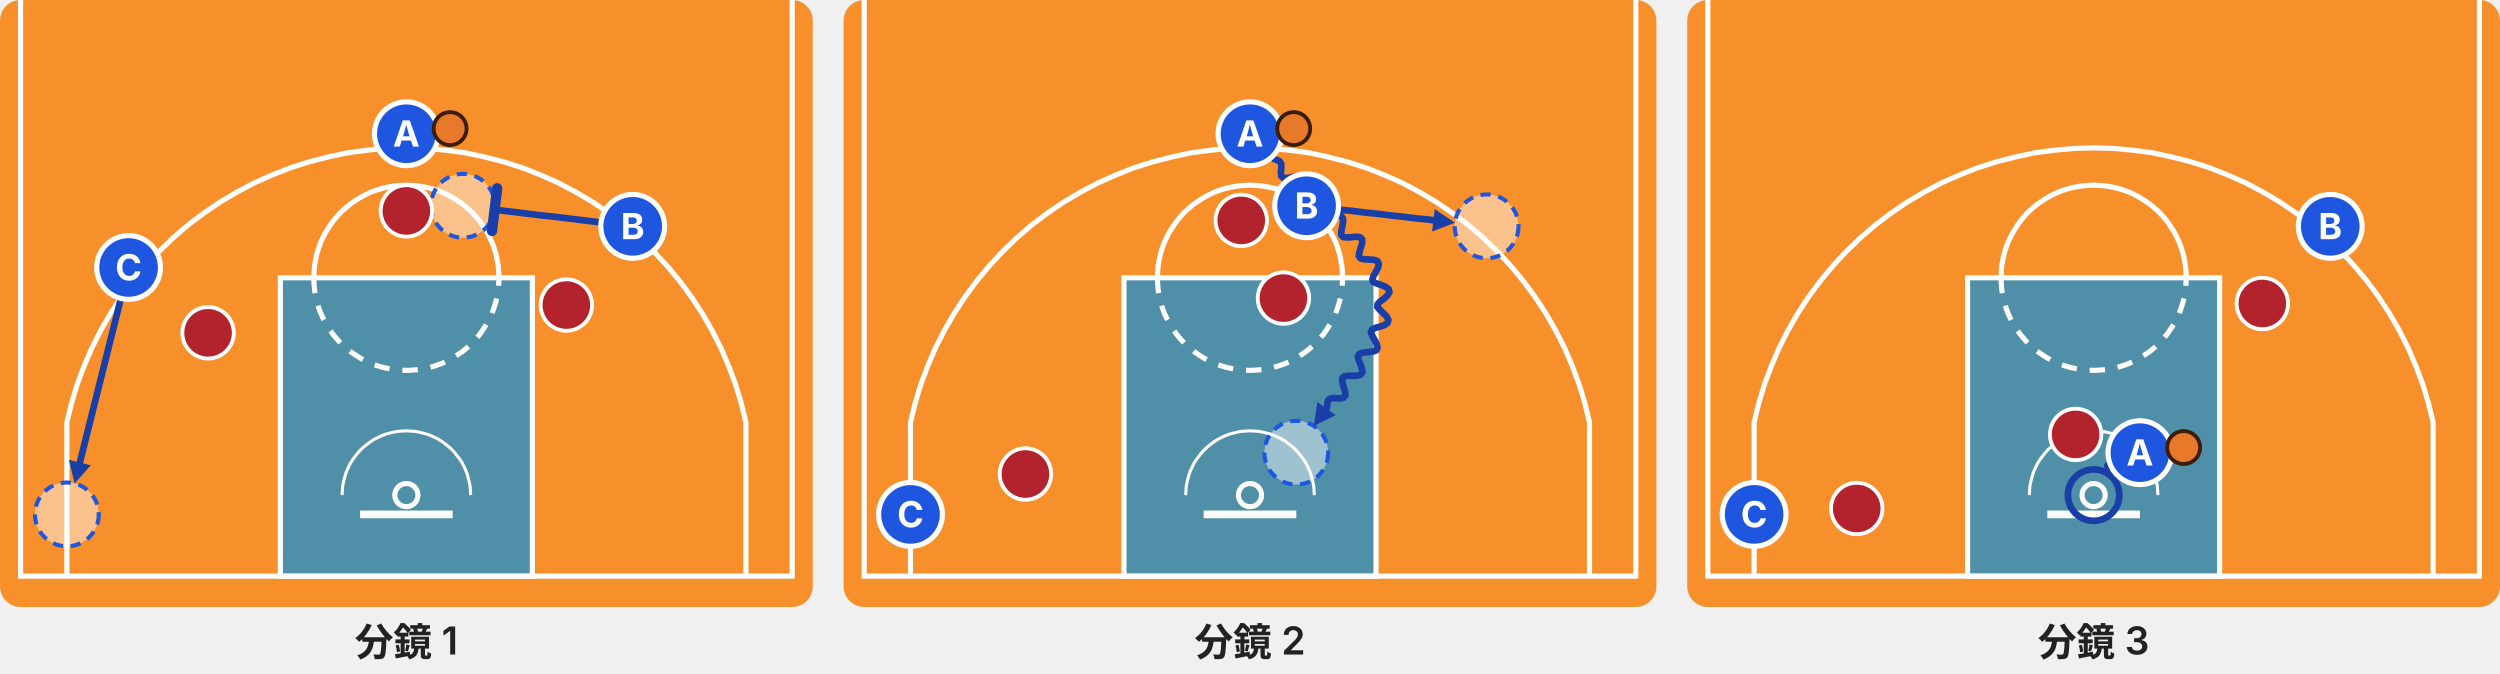
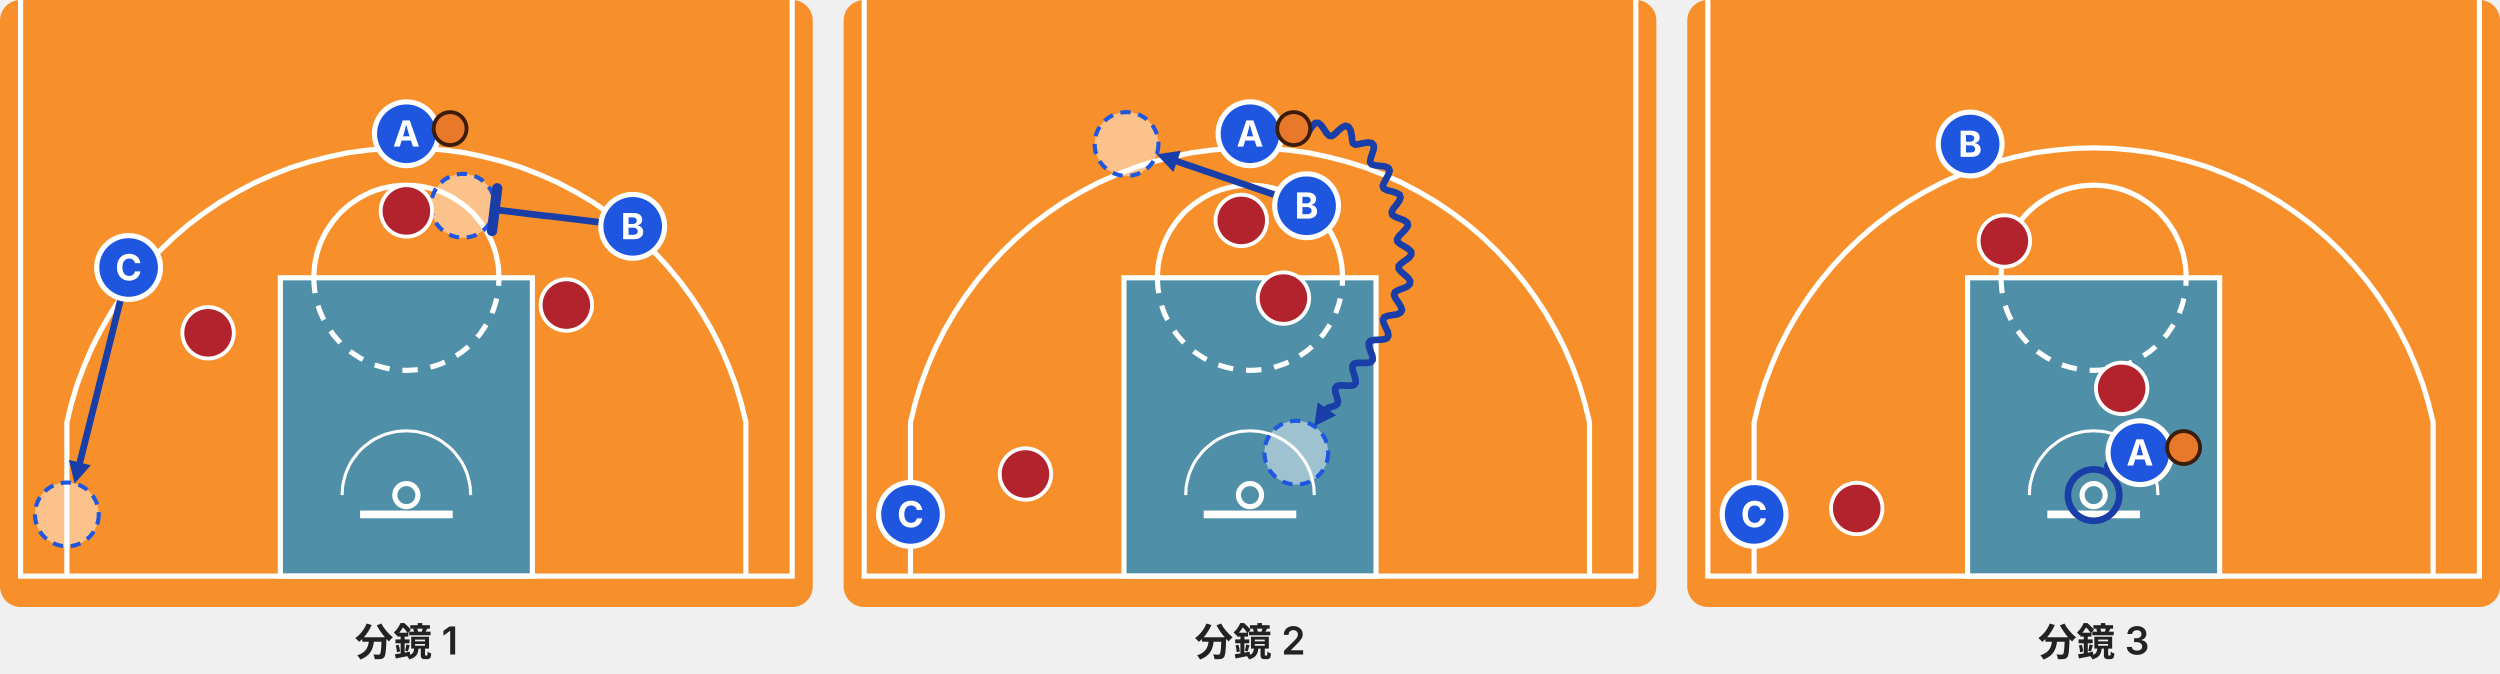
<svg xmlns="http://www.w3.org/2000/svg" viewBox="0 0 972.0 262.0" width="972.0" height="262.0" font-family="-apple-system, 'PingFang TC', 'Noto Sans TC', sans-serif">
  <g transform="translate(0,0)">
    <rect width="316.0" height="236.0" rx="8" fill="#f7902b" />
    <rect x="109.0" y="108.0" width="98.0" height="116.0" fill="#4f8fa8" stroke="#ffffff" stroke-width="2" />
    <polyline points="8.0,0.0 8.0,224.0 308.0,224.0 308.0,0.0" fill="none" stroke="#ffffff" stroke-width="2" />
    <polyline points="194.0,108.0 193.9,105.6 193.7,103.3 193.3,101.0 192.8,98.7 192.1,96.4 191.3,94.2 190.3,92.1 189.2,90.0 187.9,88.0 186.6,86.1 185.1,84.3 183.5,82.5 181.7,80.9 179.9,79.4 178.0,78.1 176.0,76.8 173.9,75.7 171.8,74.7 169.6,73.9 167.3,73.2 165.0,72.7 162.7,72.3 160.4,72.1 158.0,72.0 155.6,72.1 153.3,72.3 151.0,72.7 148.7,73.2 146.4,73.9 144.2,74.7 142.1,75.7 140.0,76.8 138.0,78.1 136.1,79.4 134.3,80.9 132.5,82.5 130.9,84.3 129.4,86.1 128.1,88.0 126.8,90.0 125.7,92.1 124.7,94.2 123.9,96.4 123.2,98.7 122.7,101.0 122.3,103.3 122.1,105.6 122.0,108.0" fill="none" stroke="#ffffff" stroke-width="2" />
    <polyline points="122.0,108.0 122.1,110.4 122.3,112.7 122.7,115.0 123.2,117.3 123.9,119.6 124.7,121.8 125.7,123.9 126.8,126.0 128.1,128.0 129.4,129.9 130.9,131.7 132.5,133.5 134.3,135.1 136.1,136.6 138.0,137.9 140.0,139.2 142.1,140.3 144.2,141.3 146.4,142.1 148.7,142.8 151.0,143.3 153.3,143.7 155.6,143.9 158.0,144.0 160.4,143.9 162.7,143.7 165.0,143.3 167.3,142.8 169.6,142.1 171.8,141.3 173.9,140.3 176.0,139.2 178.0,137.9 179.9,136.6 181.7,135.1 183.5,133.5 185.1,131.7 186.6,129.9 187.9,128.0 189.2,126.0 190.3,123.9 191.3,121.8 192.1,119.6 192.8,117.3 193.3,115.0 193.7,112.7 193.9,110.4 194.0,108.0" fill="none" stroke="#ffffff" stroke-width="2" stroke-dasharray="6 5" />
    <polyline points="290.0,224.0 290.0,164.2 288.2,156.8 286.0,149.5 283.3,142.3 280.3,135.3 276.8,128.4 273.0,121.8 268.8,115.4 264.3,109.3 259.4,103.4 254.2,97.8 248.7,92.5 242.9,87.5 236.8,82.9 230.5,78.6 223.9,74.7 217.1,71.1 210.1,68.0 203.0,65.2 195.7,62.9 188.3,61.0 180.8,59.4 173.3,58.4 165.6,57.7 158.0,57.5 150.4,57.7 142.7,58.4 135.2,59.4 127.7,61.0 120.3,62.9 113.0,65.2 105.9,68.0 98.9,71.1 92.1,74.7 85.5,78.6 79.2,82.9 73.1,87.5 67.3,92.5 61.8,97.8 56.6,103.4 51.7,109.3 47.2,115.4 43.0,121.8 39.2,128.4 35.7,135.3 32.7,142.3 30.0,149.5 27.8,156.8 26.0,164.2 26.0,224.0" fill="none" stroke="#ffffff" stroke-width="2" />
    <polyline points="183.0,192.5 182.9,190.9 182.8,189.2 182.5,187.6 182.1,186.0 181.7,184.5 181.1,182.9 180.4,181.4 179.7,180.0 178.8,178.6 177.8,177.3 176.8,176.0 175.7,174.8 174.5,173.7 173.2,172.7 171.9,171.7 170.5,170.8 169.1,170.1 167.6,169.4 166.0,168.8 164.5,168.4 162.9,168.0 161.3,167.7 159.6,167.6 158.0,167.5 156.4,167.6 154.7,167.7 153.1,168.0 151.5,168.4 150.0,168.8 148.4,169.4 146.9,170.1 145.5,170.8 144.1,171.7 142.8,172.7 141.5,173.7 140.3,174.8 139.2,176.0 138.2,177.3 137.2,178.6 136.3,180.0 135.6,181.4 134.9,182.9 134.3,184.5 133.9,186.0 133.5,187.6 133.2,189.2 133.1,190.9 133.0,192.5" fill="none" stroke="#ffffff" stroke-width="1.2" />
    <line x1="140.0" y1="200.0" x2="176.0" y2="200.0" stroke="#ffffff" stroke-width="3" />
    <circle cx="158.0" cy="192.5" r="4.5" fill="none" stroke="#ffffff" stroke-width="2" />
    <circle cx="180.0" cy="80.0" r="12.4" fill="#ffffff" fill-opacity="0.45" stroke="#1f56e0" stroke-width="1.6" stroke-dasharray="4 3" />
    <circle cx="26.0" cy="200.0" r="12.4" fill="#ffffff" fill-opacity="0.45" stroke="#1f56e0" stroke-width="1.6" stroke-dasharray="4 3" />
    <polyline points="233.7,86.5 231.3,86.2 228.9,85.9 226.4,85.6 224.0,85.3 221.6,85.0 219.1,84.7 216.7,84.4 214.2,84.1 211.8,83.9 209.3,83.6 206.9,83.3 204.4,83.0 202.0,82.7 199.6,82.4 197.1,82.1 194.7,81.8 192.3,81.5" fill="none" stroke="#1a3ea8" stroke-width="2.6" stroke-linecap="round" stroke-linejoin="round" />
    <line x1="191.3" y1="89.8" x2="193.3" y2="73.2" stroke="#1a3ea8" stroke-width="4" stroke-linecap="round" />
    <polyline points="47.0,116.0 46.4,118.4 45.8,120.8 45.2,123.2 44.6,125.6 44.0,128.0 43.4,130.4 42.8,132.8 42.2,135.2 41.6,137.6 41.0,140.0 40.4,142.4 39.8,144.8 39.2,147.2 38.6,149.6 38.0,152.0 37.4,154.4 36.8,156.8 36.2,159.2 35.6,161.6 35.0,164.0 34.4,166.4 33.8,168.8 33.2,171.2 32.6,173.6 32.0,176.0 31.4,178.4 30.8,180.8 30.7,181.4" fill="none" stroke="#1a3ea8" stroke-width="2.6" stroke-linecap="round" stroke-linejoin="round" />
    <polygon points="29.0,188.0 35.3,180.9 26.8,178.8" fill="#1a3ea8" />
    <circle cx="158.0" cy="82.0" r="10.0" fill="#b3232d" stroke="#fff" stroke-width="1.5" />
    <circle cx="220.2" cy="118.6" r="10.0" fill="#b3232d" stroke="#fff" stroke-width="1.5" />
    <circle cx="80.9" cy="129.4" r="10.0" fill="#b3232d" stroke="#fff" stroke-width="1.5" />
    <circle cx="158.0" cy="52.0" r="12.4" fill="#1f56e0" stroke="#fff" stroke-width="2" />
    <text x="158.0" y="57.0" font-size="14" font-weight="700" fill="#fff" text-anchor="middle">A</text>
    <circle cx="246.0" cy="88.0" r="12.4" fill="#1f56e0" stroke="#fff" stroke-width="2" />
    <text x="246.0" y="93.0" font-size="14" font-weight="700" fill="#fff" text-anchor="middle">B</text>
    <circle cx="50.0" cy="104.0" r="12.4" fill="#1f56e0" stroke="#fff" stroke-width="2" />
    <text x="50.0" y="109.0" font-size="14" font-weight="700" fill="#fff" text-anchor="middle">C</text>
    <circle cx="175.0" cy="50.0" r="6.4" fill="#e8782a" stroke="#3b1d0b" stroke-width="1.5" />
    <text x="158.0" y="255.0" font-size="15" font-weight="600" fill="#222" text-anchor="middle">分鏡 1</text>
  </g>
  <g transform="translate(328,0)">
    <rect width="316.0" height="236.0" rx="8" fill="#f7902b" />
    <rect x="109.0" y="108.0" width="98.0" height="116.0" fill="#4f8fa8" stroke="#ffffff" stroke-width="2" />
    <polyline points="8.0,0.0 8.0,224.0 308.0,224.0 308.0,0.0" fill="none" stroke="#ffffff" stroke-width="2" />
    <polyline points="194.0,108.0 193.9,105.6 193.7,103.3 193.3,101.0 192.8,98.7 192.1,96.4 191.3,94.2 190.3,92.1 189.2,90.0 187.9,88.0 186.6,86.1 185.1,84.3 183.5,82.5 181.7,80.9 179.9,79.4 178.0,78.1 176.0,76.8 173.9,75.7 171.8,74.7 169.6,73.9 167.3,73.2 165.0,72.7 162.7,72.3 160.4,72.1 158.0,72.0 155.6,72.1 153.3,72.3 151.0,72.7 148.7,73.2 146.4,73.9 144.2,74.7 142.1,75.7 140.0,76.8 138.0,78.1 136.1,79.4 134.3,80.9 132.5,82.5 130.9,84.3 129.4,86.1 128.1,88.0 126.8,90.0 125.7,92.1 124.7,94.2 123.9,96.4 123.2,98.7 122.7,101.0 122.3,103.3 122.1,105.6 122.0,108.0" fill="none" stroke="#ffffff" stroke-width="2" />
    <polyline points="122.0,108.0 122.1,110.4 122.3,112.7 122.7,115.0 123.2,117.3 123.9,119.6 124.7,121.8 125.7,123.9 126.8,126.0 128.1,128.0 129.4,129.9 130.9,131.7 132.5,133.5 134.3,135.1 136.1,136.6 138.0,137.9 140.0,139.2 142.1,140.3 144.2,141.3 146.4,142.1 148.7,142.8 151.0,143.3 153.3,143.7 155.6,143.9 158.0,144.0 160.4,143.9 162.7,143.7 165.0,143.3 167.3,142.8 169.6,142.1 171.8,141.3 173.9,140.3 176.0,139.2 178.0,137.9 179.9,136.6 181.7,135.1 183.5,133.5 185.1,131.7 186.6,129.9 187.9,128.0 189.2,126.0 190.3,123.9 191.3,121.8 192.1,119.6 192.8,117.3 193.3,115.0 193.7,112.7 193.9,110.4 194.0,108.0" fill="none" stroke="#ffffff" stroke-width="2" stroke-dasharray="6 5" />
    <polyline points="290.0,224.0 290.0,164.2 288.2,156.8 286.0,149.5 283.3,142.3 280.3,135.3 276.8,128.4 273.0,121.8 268.8,115.4 264.3,109.3 259.4,103.4 254.2,97.8 248.7,92.5 242.9,87.5 236.8,82.9 230.5,78.6 223.9,74.7 217.1,71.1 210.1,68.0 203.0,65.2 195.7,62.9 188.3,61.0 180.8,59.4 173.3,58.4 165.6,57.7 158.0,57.5 150.4,57.7 142.7,58.4 135.2,59.4 127.7,61.0 120.3,62.9 113.0,65.2 105.9,68.0 98.9,71.1 92.1,74.7 85.5,78.6 79.2,82.9 73.1,87.5 67.3,92.5 61.8,97.8 56.6,103.4 51.7,109.3 47.2,115.4 43.0,121.8 39.2,128.4 35.7,135.3 32.7,142.3 30.0,149.5 27.8,156.8 26.0,164.2 26.0,224.0" fill="none" stroke="#ffffff" stroke-width="2" />
    <polyline points="183.0,192.5 182.9,190.9 182.8,189.2 182.5,187.6 182.1,186.0 181.7,184.5 181.1,182.9 180.4,181.4 179.7,180.0 178.8,178.6 177.8,177.3 176.8,176.0 175.7,174.8 174.5,173.7 173.2,172.7 171.9,171.7 170.5,170.8 169.1,170.1 167.6,169.4 166.0,168.8 164.5,168.4 162.9,168.0 161.3,167.7 159.6,167.6 158.0,167.5 156.4,167.6 154.7,167.7 153.1,168.0 151.5,168.4 150.0,168.8 148.4,169.4 146.9,170.1 145.5,170.8 144.1,171.7 142.8,172.7 141.5,173.7 140.3,174.8 139.2,176.0 138.2,177.3 137.2,178.6 136.3,180.0 135.6,181.4 134.9,182.9 134.3,184.5 133.9,186.0 133.5,187.6 133.2,189.2 133.1,190.9 133.0,192.5" fill="none" stroke="#ffffff" stroke-width="1.2" />
    <line x1="140.0" y1="200.0" x2="176.0" y2="200.0" stroke="#ffffff" stroke-width="3" />
    <circle cx="158.0" cy="192.5" r="4.5" fill="none" stroke="#ffffff" stroke-width="2" />
    <circle cx="176.0" cy="176.0" r="12.4" fill="#ffffff" fill-opacity="0.45" stroke="#1f56e0" stroke-width="1.6" stroke-dasharray="4 3" />
-     <circle cx="250.0" cy="88.0" r="12.4" fill="#ffffff" fill-opacity="0.45" stroke="#1f56e0" stroke-width="1.6" stroke-dasharray="4 3" />
-     <polyline points="166.3,61.2 167.3,61.8 168.4,62.2 169.5,62.7 170.1,63.6 170.2,65.1 170.0,66.9 170.1,68.4 170.9,69.2 172.3,69.2 174.2,68.9 176.0,68.5 177.5,68.6 178.3,69.4 178.4,70.8 178.2,72.7 177.9,74.5 178.1,76.0 178.9,76.7 180.3,76.8 182.2,76.5 184.0,76.1 185.5,76.2 186.3,77.0 186.4,78.4 186.1,80.3 185.9,82.1 186.0,83.6 186.7,84.3 188.2,84.4 190.0,84.1 191.9,83.8 193.4,84.0 194.1,84.8 194.2,86.2 193.9,88.1 193.5,89.9 193.5,91.4 194.3,92.2 195.7,92.3 197.6,92.2 199.4,92.0 200.9,92.3 201.6,93.1 201.6,94.6 201.0,96.4 200.5,98.2 200.3,99.6 201.0,100.5 202.3,100.8 204.2,100.9 206.1,101.0 207.5,101.5 208.1,102.5 207.8,104.0 206.9,105.7 206.0,107.3 205.6,108.6 205.9,109.6 207.2,110.2 209.0,110.8 210.7,111.5 211.9,112.4 212.2,113.6 211.4,114.9 210.0,116.2 208.5,117.3 207.6,118.3 207.5,119.3 208.4,120.4 209.8,121.7 211.1,123.0 211.8,124.4 211.5,125.5 210.3,126.4 208.5,127.0 206.7,127.5 205.4,128.2 205.0,129.1 205.5,130.5 206.4,132.1 207.3,133.8 207.6,135.2 207.1,136.2 205.7,136.7 203.8,136.9 202.0,137.1 200.6,137.5 200.0,138.4 200.2,139.8 200.9,141.6 201.5,143.4 201.7,144.8 201.0,145.7 199.6,146.1 197.7,146.1 195.9,146.1 194.5,146.4 193.8,147.2 193.9,148.7 194.4,150.5 195.0,152.3 195.1,153.7 194.4,154.6 193.0,154.9 191.1,154.8 189.4,154.9 188.4,155.6 188.1,156.7 188.0,158.0 187.7,159.2 187.1,160.1 186.9,160.2" fill="none" stroke="#1a3ea8" stroke-width="2.6" stroke-linecap="round" stroke-linejoin="round" />
-     <polygon points="182.8,165.6 191.3,161.4 184.2,156.3" fill="#1a3ea8" />
-     <polyline points="192.3,81.4 194.5,81.7 196.9,81.9 199.3,82.2 201.7,82.5 204.1,82.8 206.6,83.0 209.0,83.3 211.4,83.6 213.8,83.9 216.2,84.1 218.6,84.4 221.0,84.7 223.4,85.0 225.9,85.2 228.3,85.5 230.7,85.8 230.9,85.8" fill="none" stroke="#1a3ea8" stroke-width="2.6" stroke-linecap="round" stroke-linejoin="round" />
-     <polygon points="237.7,86.6 229.8,81.3 228.8,90.0" fill="#1a3ea8" />
+     <circle cx="110.0" cy="56.0" r="12.4" fill="#ffffff" fill-opacity="0.45" stroke="#1f56e0" stroke-width="1.6" stroke-dasharray="4 3" />
+     <polyline points="170.4,51.4 171.4,51.1 172.5,50.4 173.5,49.9 174.7,50.0 175.8,50.8 177.1,52.2 178.3,53.1 179.3,53.0 180.3,52.0 181.3,50.4 182.4,48.8 183.4,47.8 184.6,47.8 185.7,48.7 186.8,50.3 187.8,51.8 188.8,52.8 189.8,52.9 191.0,52.1 192.3,50.8 193.7,49.6 195.1,48.9 196.3,49.3 197.1,50.6 197.5,52.5 197.7,54.3 198.0,55.7 198.8,56.2 200.1,56.1 201.9,55.7 203.8,55.4 205.3,55.6 206.1,56.5 206.1,58.0 205.5,59.8 204.9,61.6 204.7,63.0 205.3,63.9 206.7,64.3 208.5,64.5 210.4,64.7 211.8,65.3 212.3,66.3 211.9,67.7 211.0,69.4 210.1,71.0 209.6,72.3 210.0,73.3 211.3,74.0 213.1,74.4 214.9,75.0 216.2,75.7 216.5,76.8 216.0,78.1 214.9,79.7 213.7,81.1 213.1,82.4 213.3,83.5 214.5,84.3 216.3,85.0 218.0,85.7 219.2,86.6 219.4,87.7 218.6,89.0 217.3,90.4 216.0,91.7 215.2,92.9 215.3,93.9 216.4,94.9 218.0,95.8 219.6,96.8 220.7,97.9 220.7,99.0 219.8,100.2 218.3,101.3 216.8,102.4 215.8,103.4 215.8,104.5 216.7,105.6 218.1,106.8 219.5,108.1 220.3,109.3 220.1,110.5 219.0,111.5 217.2,112.2 215.5,112.9 214.3,113.6 214.0,114.6 214.5,115.9 215.6,117.5 216.6,119.1 217.1,120.5 216.6,121.5 215.3,122.2 213.4,122.5 211.6,122.8 210.2,123.3 209.7,124.3 210.0,125.7 210.8,127.4 211.6,129.1 211.8,130.6 211.3,131.5 209.9,132.0 208.0,132.1 206.1,132.2 204.7,132.6 204.1,133.5 204.3,134.9 204.9,136.7 205.6,138.4 205.7,139.9 205.0,140.8 203.6,141.1 201.7,141.1 199.9,141.1 198.4,141.4 197.8,142.3 197.9,143.7 198.4,145.5 199.0,147.3 199.1,148.8 198.4,149.7 197.0,150.0 195.1,149.9 193.2,149.8 191.8,150.1 191.1,151.0 191.2,152.4 191.7,154.2 192.2,156.0 191.9,157.2 190.9,157.8 189.6,158.2 188.3,158.6 187.5,159.3 187.0,160.3" fill="none" stroke="#1a3ea8" stroke-width="2.6" stroke-linecap="round" stroke-linejoin="round" />
+     <polygon points="183.0,165.7 191.5,161.5 184.3,156.4" fill="#1a3ea8" />
+     <polyline points="168.3,76.0 166.0,75.2 163.7,74.4 161.3,73.6 159.0,72.8 156.7,72.0 154.3,71.2 152.0,70.4 149.7,69.6 147.3,68.8 145.0,68.0 142.7,67.2 140.3,66.4 138.0,65.6 135.7,64.8 133.3,64.0 131.0,63.2 128.7,62.4 128.2,62.2" fill="none" stroke="#1a3ea8" stroke-width="2.6" stroke-linecap="round" stroke-linejoin="round" />
+     <polygon points="121.7,60.0 128.2,66.9 131.1,58.6" fill="#1a3ea8" />
    <circle cx="154.6" cy="85.7" r="10.0" fill="#b3232d" stroke="#fff" stroke-width="1.5" />
    <circle cx="171.0" cy="115.9" r="10.0" fill="#b3232d" stroke="#fff" stroke-width="1.5" />
    <circle cx="70.7" cy="184.3" r="10.0" fill="#b3232d" stroke="#fff" stroke-width="1.5" />
    <circle cx="158.0" cy="52.0" r="12.4" fill="#1f56e0" stroke="#fff" stroke-width="2" />
    <text x="158.0" y="57.0" font-size="14" font-weight="700" fill="#fff" text-anchor="middle">A</text>
    <circle cx="180.0" cy="80.0" r="12.4" fill="#1f56e0" stroke="#fff" stroke-width="2" />
    <text x="180.0" y="85.0" font-size="14" font-weight="700" fill="#fff" text-anchor="middle">B</text>
    <circle cx="26.0" cy="200.0" r="12.4" fill="#1f56e0" stroke="#fff" stroke-width="2" />
    <text x="26.0" y="205.0" font-size="14" font-weight="700" fill="#fff" text-anchor="middle">C</text>
    <circle cx="175.0" cy="50.0" r="6.4" fill="#e8782a" stroke="#3b1d0b" stroke-width="1.5" />
    <text x="158.0" y="255.0" font-size="15" font-weight="600" fill="#222" text-anchor="middle">分鏡 2</text>
  </g>
  <g transform="translate(656,0)">
    <rect width="316.0" height="236.0" rx="8" fill="#f7902b" />
    <rect x="109.0" y="108.0" width="98.0" height="116.0" fill="#4f8fa8" stroke="#ffffff" stroke-width="2" />
    <polyline points="8.0,0.0 8.0,224.0 308.0,224.0 308.0,0.0" fill="none" stroke="#ffffff" stroke-width="2" />
    <polyline points="194.0,108.0 193.9,105.6 193.7,103.3 193.3,101.0 192.8,98.7 192.1,96.4 191.3,94.2 190.3,92.1 189.2,90.0 187.9,88.0 186.6,86.1 185.1,84.3 183.5,82.5 181.7,80.9 179.9,79.4 178.0,78.1 176.0,76.8 173.9,75.7 171.8,74.7 169.6,73.9 167.3,73.2 165.0,72.7 162.7,72.3 160.4,72.1 158.0,72.0 155.6,72.1 153.3,72.3 151.0,72.7 148.7,73.2 146.4,73.9 144.2,74.7 142.1,75.7 140.0,76.8 138.0,78.1 136.1,79.4 134.3,80.9 132.5,82.5 130.9,84.3 129.4,86.1 128.1,88.0 126.8,90.0 125.7,92.1 124.7,94.2 123.9,96.4 123.2,98.7 122.7,101.0 122.3,103.3 122.1,105.6 122.0,108.0" fill="none" stroke="#ffffff" stroke-width="2" />
    <polyline points="122.0,108.0 122.1,110.4 122.3,112.7 122.7,115.0 123.2,117.3 123.9,119.6 124.7,121.8 125.7,123.9 126.8,126.0 128.1,128.0 129.4,129.9 130.9,131.7 132.5,133.5 134.3,135.1 136.1,136.6 138.0,137.9 140.0,139.2 142.1,140.3 144.2,141.3 146.4,142.1 148.7,142.8 151.0,143.3 153.3,143.7 155.6,143.9 158.0,144.0 160.4,143.9 162.7,143.7 165.0,143.3 167.3,142.8 169.6,142.1 171.8,141.3 173.9,140.3 176.0,139.2 178.0,137.9 179.9,136.6 181.7,135.1 183.5,133.5 185.1,131.7 186.6,129.9 187.9,128.0 189.2,126.0 190.3,123.9 191.3,121.8 192.1,119.6 192.8,117.3 193.3,115.0 193.7,112.7 193.9,110.4 194.0,108.0" fill="none" stroke="#ffffff" stroke-width="2" stroke-dasharray="6 5" />
    <polyline points="290.0,224.0 290.0,164.2 288.2,156.8 286.0,149.5 283.3,142.3 280.3,135.3 276.8,128.4 273.0,121.8 268.8,115.4 264.3,109.3 259.4,103.4 254.2,97.8 248.7,92.5 242.9,87.5 236.8,82.9 230.5,78.6 223.9,74.7 217.1,71.1 210.1,68.0 203.0,65.2 195.7,62.9 188.3,61.0 180.8,59.4 173.3,58.4 165.6,57.7 158.0,57.5 150.4,57.7 142.7,58.4 135.2,59.4 127.7,61.0 120.3,62.9 113.0,65.2 105.9,68.0 98.9,71.1 92.1,74.7 85.5,78.6 79.2,82.9 73.1,87.5 67.3,92.5 61.8,97.8 56.6,103.4 51.7,109.3 47.2,115.4 43.0,121.8 39.2,128.4 35.7,135.3 32.7,142.3 30.0,149.5 27.8,156.8 26.0,164.2 26.0,224.0" fill="none" stroke="#ffffff" stroke-width="2" />
    <polyline points="183.0,192.5 182.9,190.9 182.8,189.2 182.5,187.6 182.1,186.0 181.7,184.5 181.1,182.9 180.4,181.4 179.7,180.0 178.8,178.6 177.8,177.3 176.8,176.0 175.7,174.8 174.5,173.7 173.2,172.7 171.9,171.7 170.5,170.8 169.1,170.1 167.6,169.4 166.0,168.8 164.5,168.4 162.9,168.0 161.3,167.7 159.6,167.6 158.0,167.5 156.4,167.6 154.7,167.7 153.1,168.0 151.5,168.4 150.0,168.8 148.4,169.4 146.9,170.1 145.5,170.8 144.1,171.7 142.8,172.7 141.5,173.7 140.3,174.8 139.2,176.0 138.2,177.3 137.2,178.6 136.3,180.0 135.6,181.4 134.9,182.9 134.3,184.5 133.9,186.0 133.5,187.6 133.2,189.2 133.1,190.9 133.0,192.5" fill="none" stroke="#ffffff" stroke-width="1.2" />
    <line x1="140.0" y1="200.0" x2="176.0" y2="200.0" stroke="#ffffff" stroke-width="3" />
    <circle cx="158.0" cy="192.5" r="4.5" fill="none" stroke="#ffffff" stroke-width="2" />
    <polyline points="164.6,180.6 164.0,181.0 162.7,182.5 162.2,183.4" fill="none" stroke="#1a3ea8" stroke-width="3.6" stroke-linecap="round" stroke-linejoin="round" stroke-dasharray="1 6" />
    <circle cx="158.0" cy="192.5" r="10.0" fill="none" stroke="#1a3ea8" stroke-width="2.6" />
-     <circle cx="223.6" cy="118.0" r="10.0" fill="#b3232d" stroke="#fff" stroke-width="1.5" />
-     <circle cx="151.0" cy="168.9" r="10.0" fill="#b3232d" stroke="#fff" stroke-width="1.5" />
+     <circle cx="123.3" cy="93.7" r="10.0" fill="#b3232d" stroke="#fff" stroke-width="1.5" />
+     <circle cx="168.9" cy="151.0" r="10.0" fill="#b3232d" stroke="#fff" stroke-width="1.5" />
    <circle cx="65.9" cy="197.7" r="10.0" fill="#b3232d" stroke="#fff" stroke-width="1.5" />
    <circle cx="176.0" cy="176.0" r="12.4" fill="#1f56e0" stroke="#fff" stroke-width="2" />
    <text x="176.0" y="181.0" font-size="14" font-weight="700" fill="#fff" text-anchor="middle">A</text>
-     <circle cx="250.0" cy="88.0" r="12.4" fill="#1f56e0" stroke="#fff" stroke-width="2" />
-     <text x="250.0" y="93.0" font-size="14" font-weight="700" fill="#fff" text-anchor="middle">B</text>
+     <circle cx="110.0" cy="56.0" r="12.4" fill="#1f56e0" stroke="#fff" stroke-width="2" />
+     <text x="110.0" y="61.0" font-size="14" font-weight="700" fill="#fff" text-anchor="middle">B</text>
    <circle cx="26.0" cy="200.0" r="12.4" fill="#1f56e0" stroke="#fff" stroke-width="2" />
    <text x="26.0" y="205.0" font-size="14" font-weight="700" fill="#fff" text-anchor="middle">C</text>
    <circle cx="193.0" cy="174.0" r="6.4" fill="#e8782a" stroke="#3b1d0b" stroke-width="1.5" />
    <text x="158.0" y="255.0" font-size="15" font-weight="600" fill="#222" text-anchor="middle">分鏡 3</text>
  </g>
</svg>
